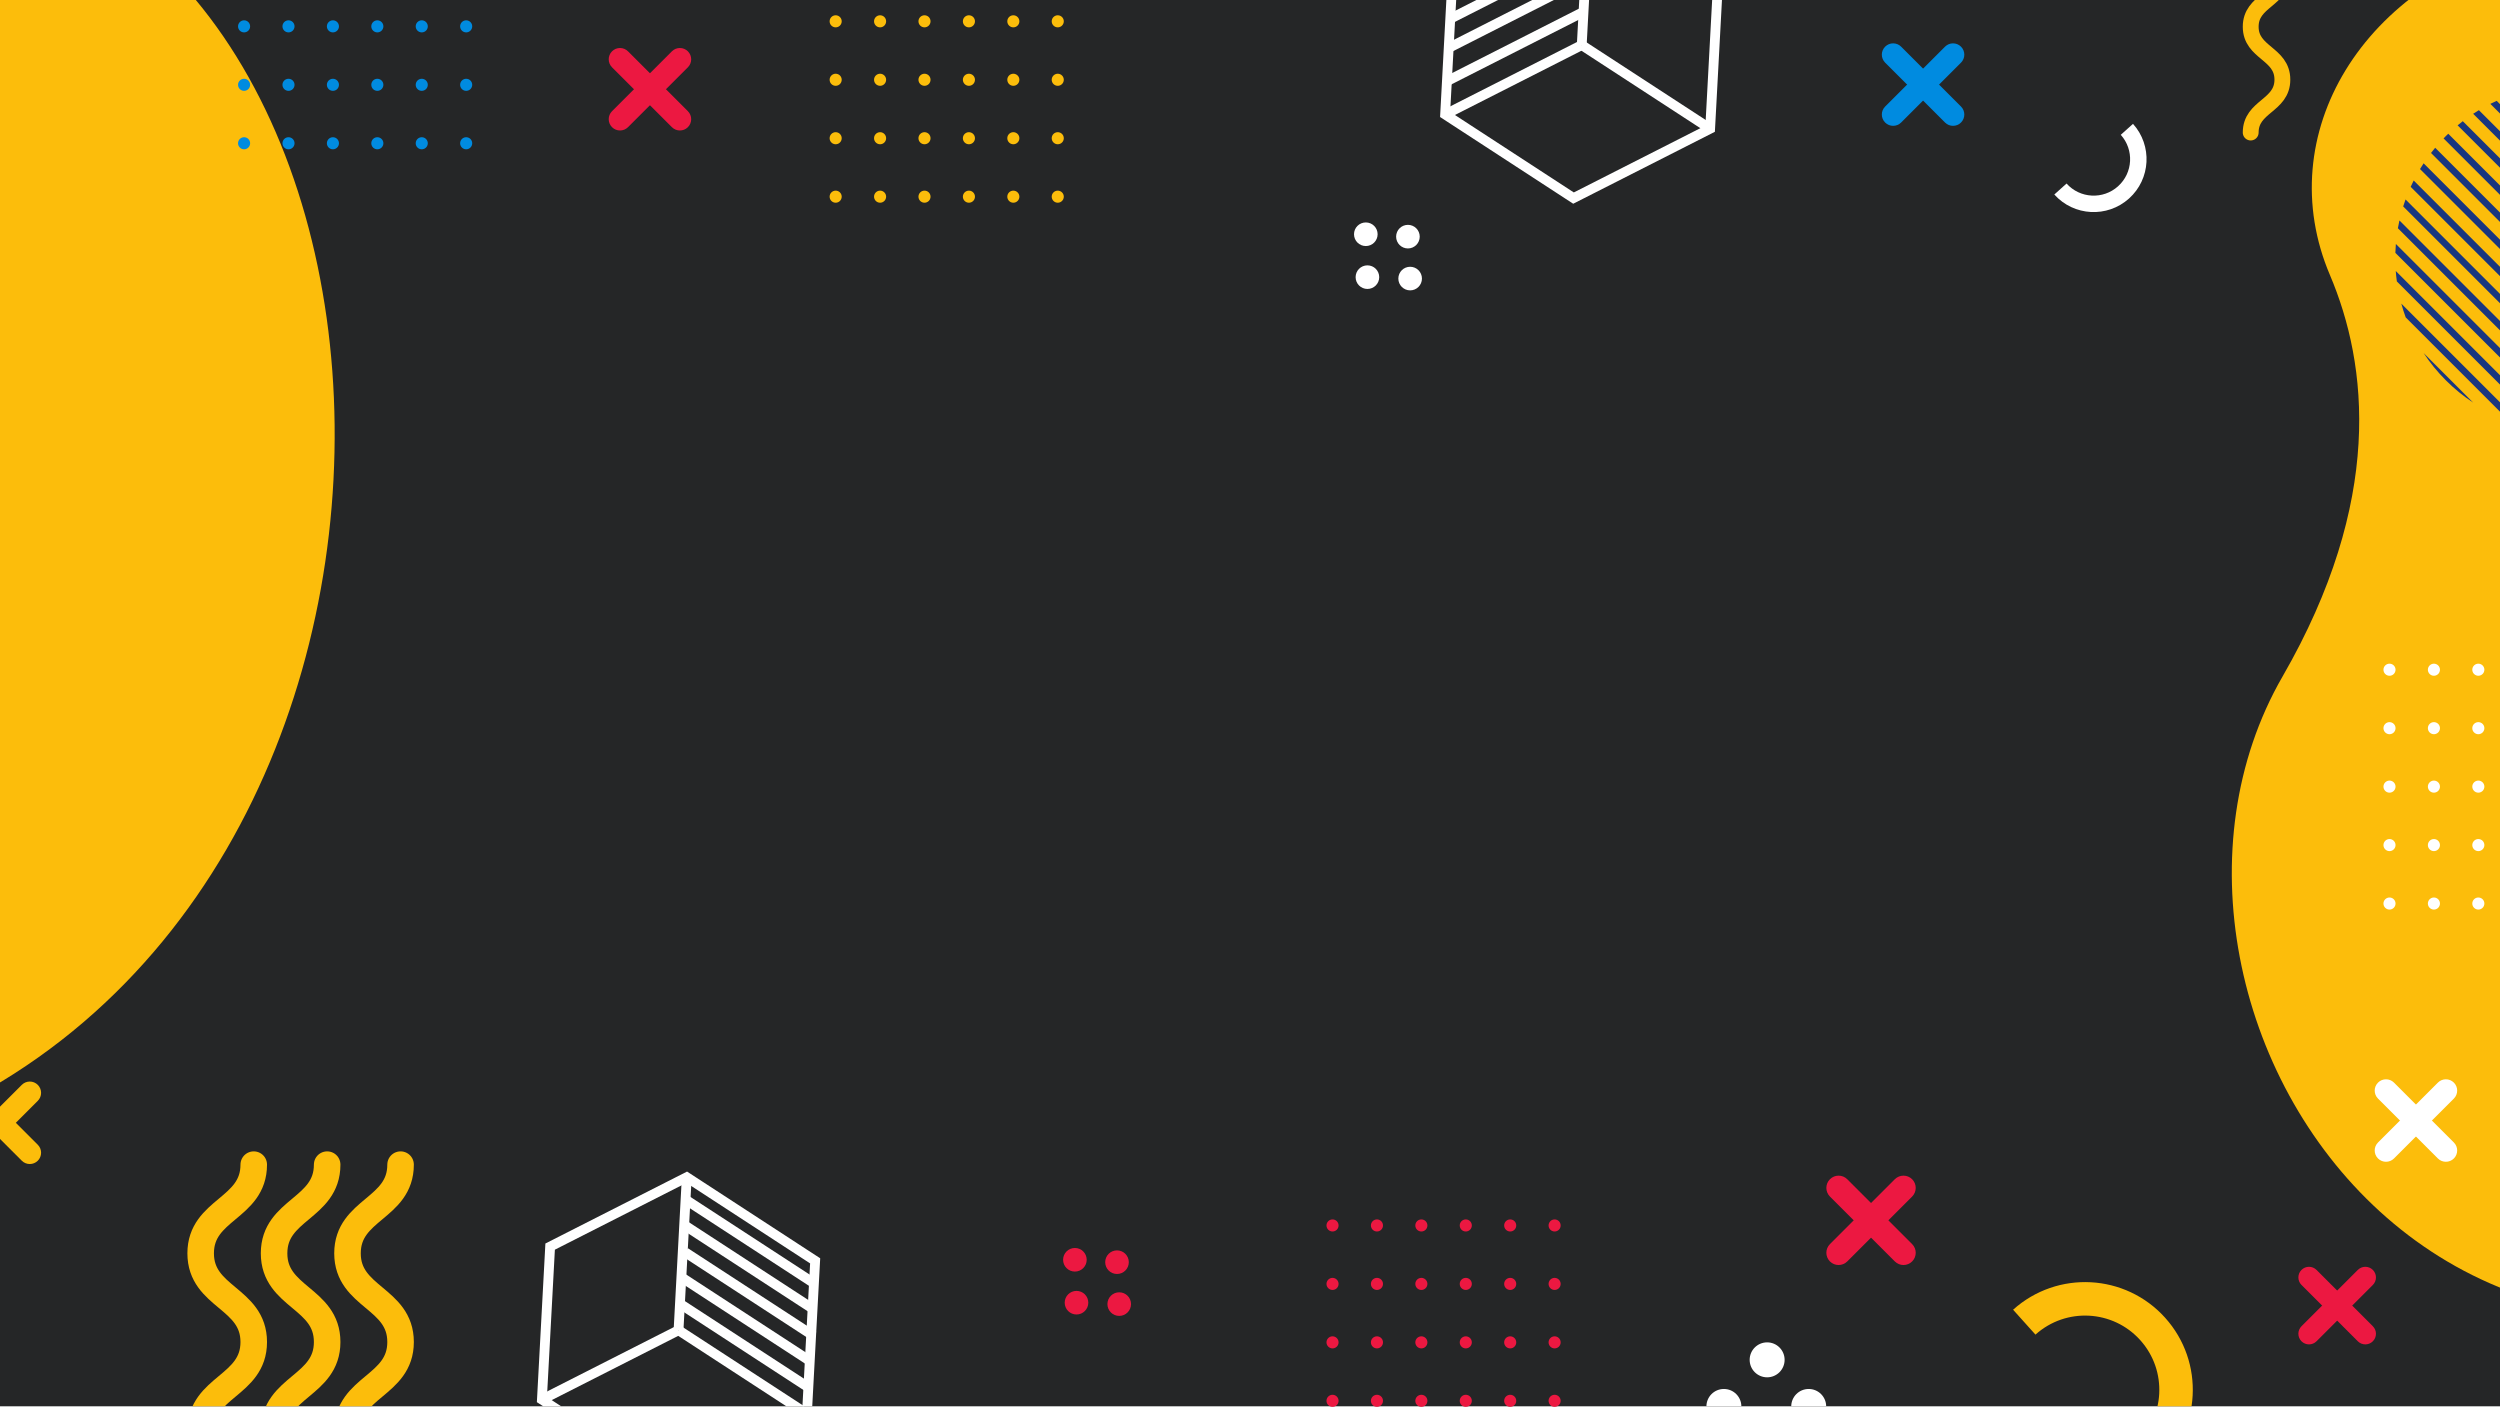
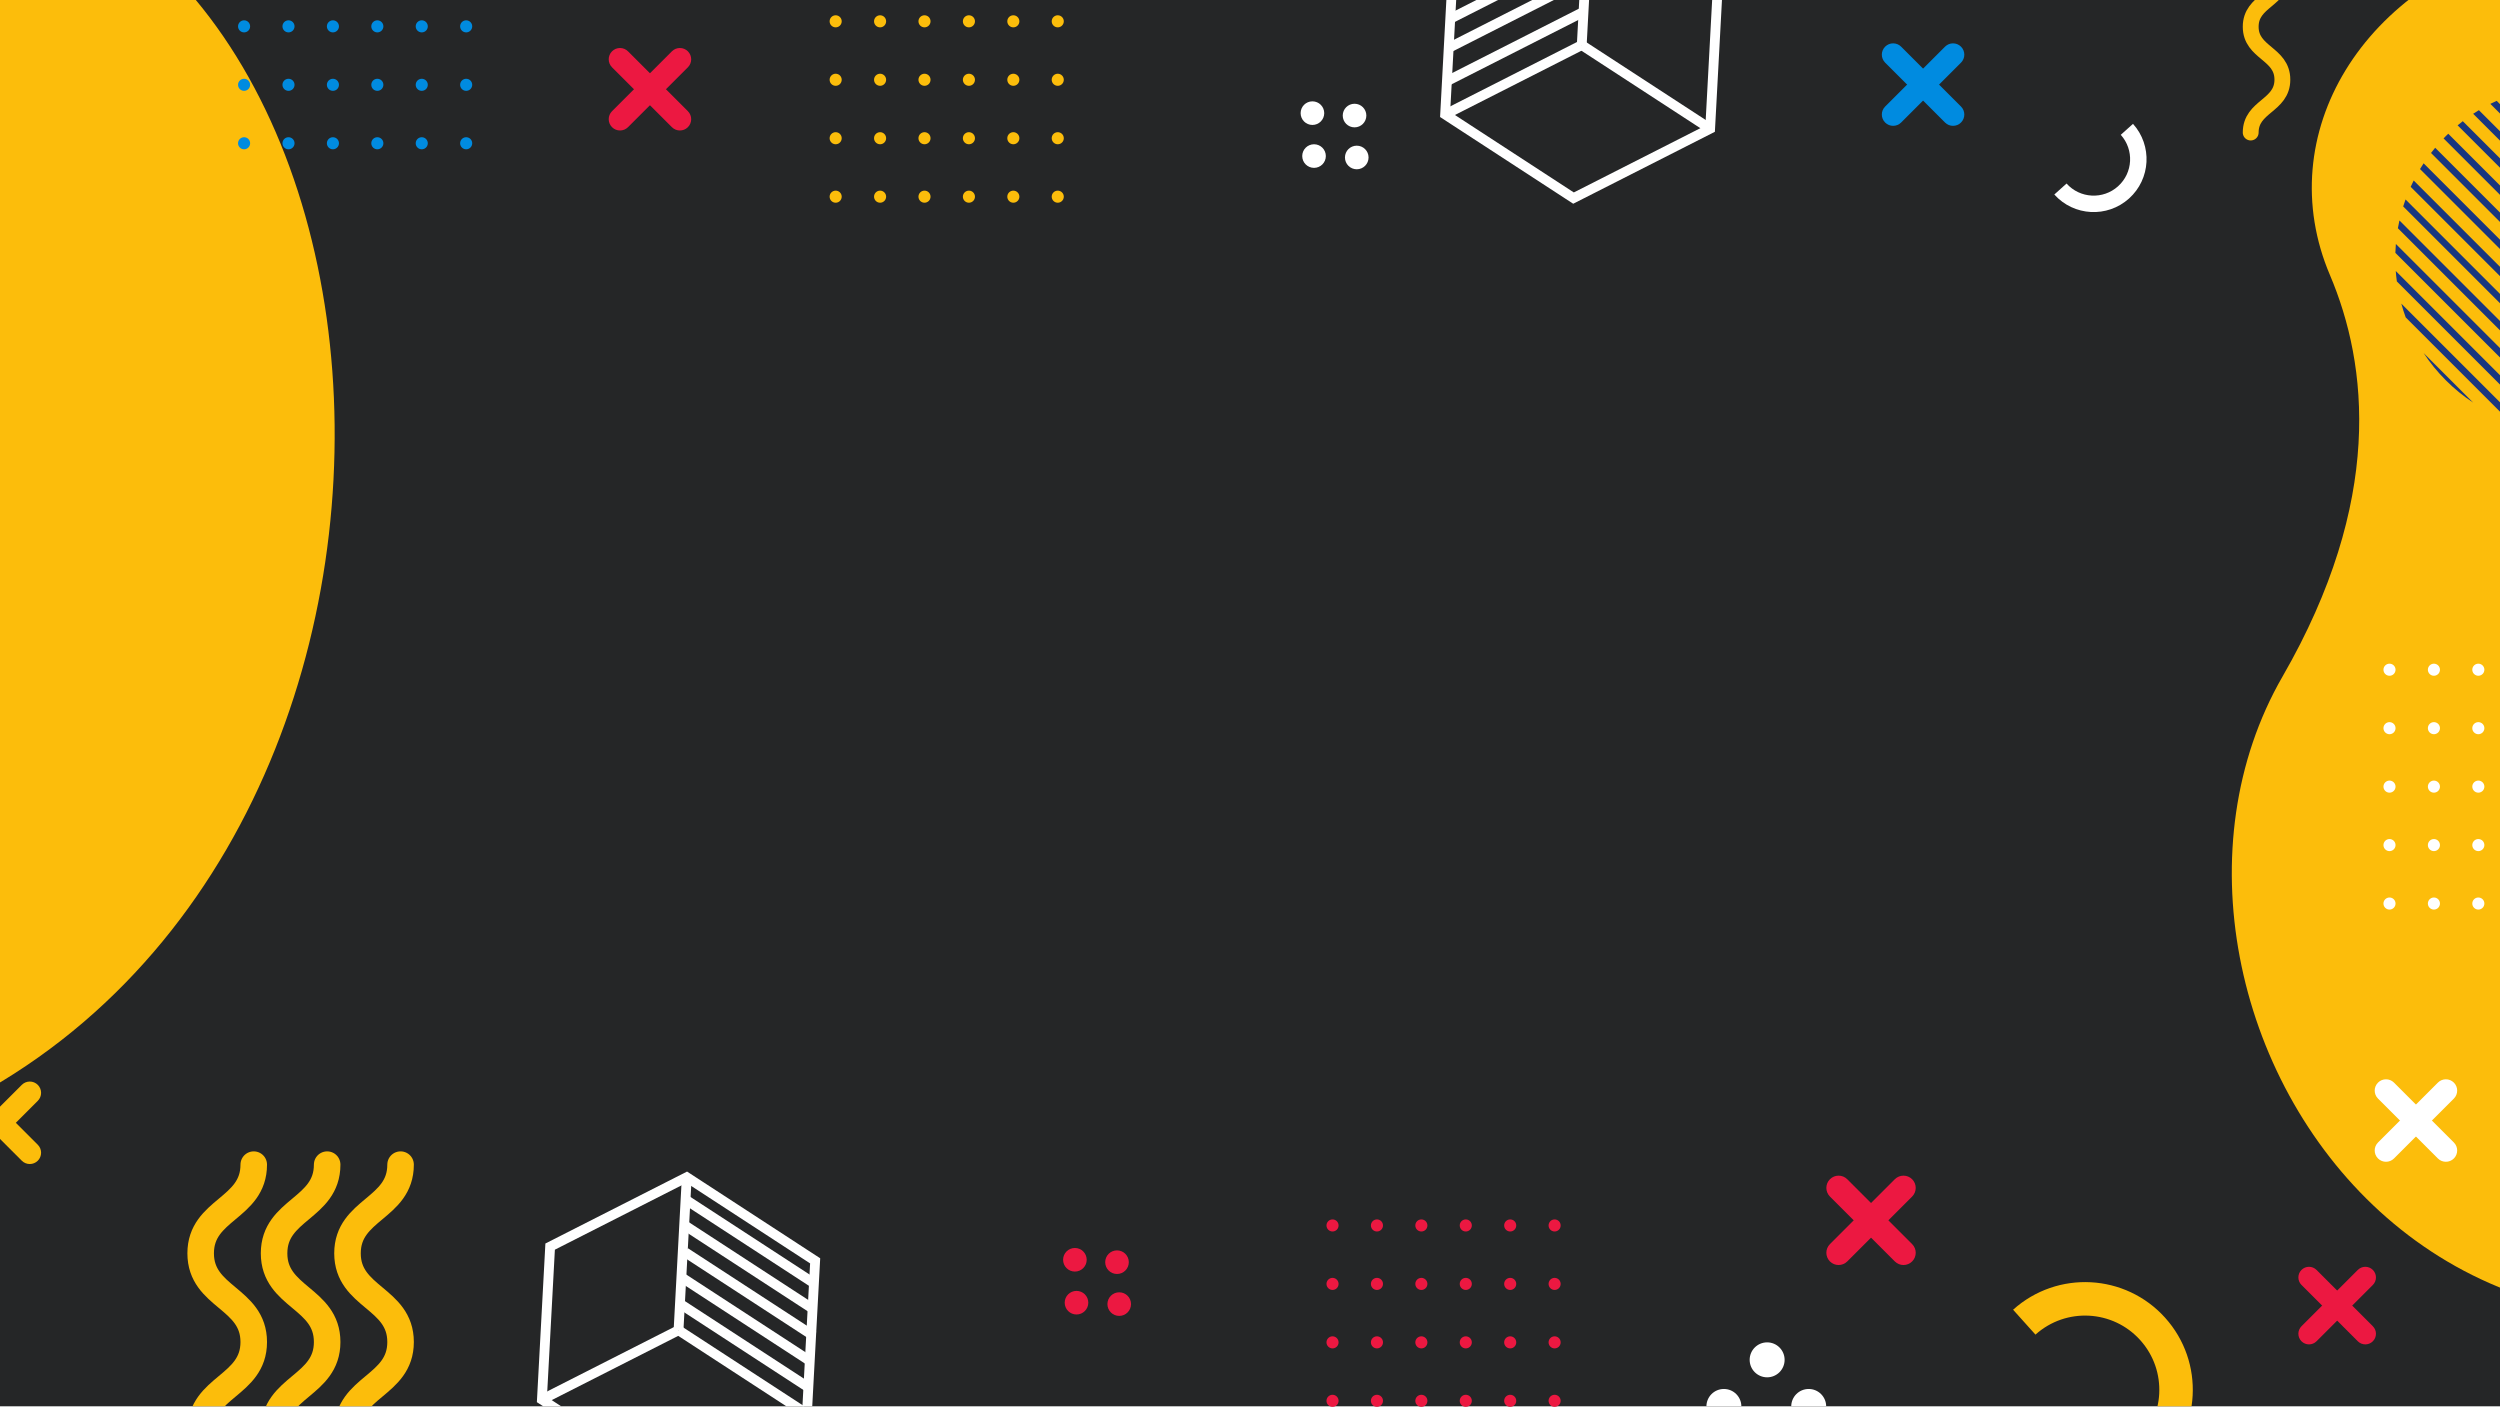
<svg xmlns="http://www.w3.org/2000/svg" xmlns:xlink="http://www.w3.org/1999/xlink" version="1.1" x="0px" y="0px" viewBox="0 0 1920 1080" style="enable-background:new 0 0 1920 1080;" xml:space="preserve">
  <g id="Layer_1">
    <g>
      <rect style="fill:#252627;" width="1920" height="1080" />
    </g>
  </g>
  <g id="Layer_2">
    <g>
      <g>
        <g id="XMLID_1319_">
          <defs>
            <rect id="XMLID_1320_" x="419.994" y="-420.006" transform="matrix(6.123234e-17 -1 1 6.123234e-17 419.9942 1499.994)" width="1080" height="1920.012" />
          </defs>
          <clipPath id="XMLID_2_">
            <use xlink:href="#XMLID_1320_" style="overflow:visible;" />
          </clipPath>
          <path id="XMLID_1327_" style="clip-path:url(#XMLID_2_);fill:#FCBD0B;" d="M-67.447-111.087      c-142.025-7.16-259.367,84.897-263.464,198.062c-2.639,72.922-36.979,174.176-168.825,279.178      C-752.857,567.736-673.595,1077.361-93.212,875.05C391.952,705.93,346.911-90.196-67.447-111.087z" />
          <path id="XMLID_1321_" style="clip-path:url(#XMLID_2_);fill:#FCBD0B;" d="M1949.918-47.385      c-136.306,32.539-206.137,151.293-160.558,258.541c29.371,69.109,41.389,173.547-36.39,308.448      c-149.321,258.984,147.562,714.959,603.442,364.843C2737.499,591.773,2347.589-142.315,1949.918-47.385z" />
        </g>
        <g id="XMLID_665_">
          <defs>
            <rect id="XMLID_940_" x="419.994" y="-420.006" transform="matrix(6.123234e-17 -1 1 6.123234e-17 419.9942 1499.994)" width="1080" height="1920.012" />
          </defs>
          <clipPath id="XMLID_3_">
            <use xlink:href="#XMLID_940_" style="overflow:visible;" />
          </clipPath>
          <g id="XMLID_1184_" style="clip-path:url(#XMLID_3_);">
            <path id="XMLID_1186_" style="fill:#FFFFFF;" d="M1884.571,831.443L1884.571,831.443c3.39,3.389,3.39,8.885,0,12.274       l-45.989,45.989c-3.389,3.389-8.884,3.389-12.273,0l0,0c-3.39-3.389-3.39-8.884,0-12.274l45.989-45.989       C1875.687,828.054,1881.182,828.054,1884.571,831.443z" />
            <path id="XMLID_1185_" style="fill:#FFFFFF;" d="M1884.571,889.705L1884.571,889.705c-3.389,3.389-8.884,3.389-12.273,0       l-45.989-45.989c-3.39-3.389-3.39-8.884,0-12.274l0,0c3.389-3.389,8.884-3.389,12.273,0l45.989,45.989       C1887.961,880.821,1887.961,886.316,1884.571,889.705z" />
          </g>
          <g id="XMLID_1187_" style="clip-path:url(#XMLID_3_);">
            <circle id="XMLID_1191_" style="fill:#EC1841;" cx="859.565" cy="1001.552" r="9.066" />
            <circle id="XMLID_1190_" style="fill:#EC1841;" cx="825.522" cy="967.508" r="9.066" />
            <circle id="XMLID_1189_" style="fill:#EC1841;" cx="826.753" cy="1000.466" r="9.066" />
            <circle id="XMLID_1188_" style="fill:#EC1841;" cx="857.863" cy="969.356" r="9.066" />
          </g>
          <g id="XMLID_1110_" style="clip-path:url(#XMLID_3_);">
            <g id="XMLID_1141_">
              <path id="XMLID_1146_" style="fill:#EC1841;" d="M1023.383,1116.082c2.562,0,4.639,2.077,4.639,4.639        c0,2.562-2.077,4.639-4.639,4.639s-4.639-2.077-4.639-4.639C1018.744,1118.158,1020.821,1116.082,1023.383,1116.082z" />
              <path id="XMLID_1145_" style="fill:#EC1841;" d="M1023.383,1071.189c2.562,0,4.639,2.077,4.639,4.639        s-2.077,4.639-4.639,4.639s-4.639-2.077-4.639-4.639S1020.821,1071.189,1023.383,1071.189z" />
              <circle id="XMLID_1144_" style="fill:#EC1841;" cx="1023.383" cy="1030.935" r="4.639" />
              <path id="XMLID_1143_" style="fill:#EC1841;" d="M1023.383,981.403c2.562,0,4.639,2.077,4.639,4.639s-2.077,4.639-4.639,4.639        s-4.639-2.077-4.639-4.639S1020.821,981.403,1023.383,981.403z" />
              <circle id="XMLID_1142_" style="fill:#EC1841;" cx="1023.383" cy="941.15" r="4.639" />
            </g>
            <g id="XMLID_1135_">
              <path id="XMLID_1140_" style="fill:#EC1841;" d="M1057.496,1116.082c2.562,0,4.639,2.077,4.639,4.639        c0,2.562-2.077,4.639-4.639,4.639s-4.639-2.077-4.639-4.639C1052.856,1118.158,1054.934,1116.082,1057.496,1116.082z" />
              <path id="XMLID_1139_" style="fill:#EC1841;" d="M1057.496,1071.189c2.562,0,4.639,2.077,4.639,4.639        s-2.077,4.639-4.639,4.639s-4.639-2.077-4.639-4.639S1054.934,1071.189,1057.496,1071.189z" />
              <circle id="XMLID_1138_" style="fill:#EC1841;" cx="1057.496" cy="1030.935" r="4.639" />
              <path id="XMLID_1137_" style="fill:#EC1841;" d="M1057.496,981.403c2.562,0,4.639,2.077,4.639,4.639s-2.077,4.639-4.639,4.639        s-4.639-2.077-4.639-4.639S1054.934,981.403,1057.496,981.403z" />
              <circle id="XMLID_1136_" style="fill:#EC1841;" cx="1057.496" cy="941.15" r="4.639" />
            </g>
            <g id="XMLID_1129_">
              <path id="XMLID_1134_" style="fill:#EC1841;" d="M1091.609,1116.082c2.563,0,4.639,2.077,4.639,4.639        c0,2.562-2.077,4.639-4.639,4.639c-2.562,0-4.639-2.077-4.639-4.639C1086.969,1118.158,1089.047,1116.082,1091.609,1116.082z" />
              <path id="XMLID_1133_" style="fill:#EC1841;" d="M1091.609,1071.189c2.563,0,4.639,2.077,4.639,4.639        s-2.077,4.639-4.639,4.639c-2.562,0-4.639-2.077-4.639-4.639S1089.047,1071.189,1091.609,1071.189z" />
              <circle id="XMLID_1132_" style="fill:#EC1841;" cx="1091.609" cy="1030.935" r="4.639" />
              <path id="XMLID_1131_" style="fill:#EC1841;" d="M1091.609,981.403c2.563,0,4.639,2.077,4.639,4.639s-2.077,4.639-4.639,4.639        c-2.562,0-4.639-2.077-4.639-4.639S1089.047,981.403,1091.609,981.403z" />
              <circle id="XMLID_1130_" style="fill:#EC1841;" cx="1091.609" cy="941.15" r="4.639" />
            </g>
            <g id="XMLID_1123_">
              <path id="XMLID_1128_" style="fill:#EC1841;" d="M1125.722,1116.082c2.563,0,4.639,2.077,4.639,4.639        c0,2.562-2.077,4.639-4.639,4.639c-2.562,0-4.639-2.077-4.639-4.639C1121.083,1118.158,1123.16,1116.082,1125.722,1116.082z" />
              <path id="XMLID_1127_" style="fill:#EC1841;" d="M1125.722,1071.189c2.563,0,4.639,2.077,4.639,4.639        s-2.077,4.639-4.639,4.639c-2.562,0-4.639-2.077-4.639-4.639S1123.16,1071.189,1125.722,1071.189z" />
              <path id="XMLID_1126_" style="fill:#EC1841;" d="M1125.722,1026.296c2.563,0,4.639,2.077,4.639,4.639        s-2.077,4.639-4.639,4.639c-2.562,0-4.639-2.077-4.639-4.639S1123.16,1026.296,1125.722,1026.296z" />
              <path id="XMLID_1125_" style="fill:#EC1841;" d="M1125.722,981.403c2.563,0,4.639,2.077,4.639,4.639s-2.077,4.639-4.639,4.639        c-2.562,0-4.639-2.077-4.639-4.639S1123.16,981.403,1125.722,981.403z" />
              <path id="XMLID_1124_" style="fill:#EC1841;" d="M1125.722,936.51c2.563,0,4.639,2.077,4.639,4.639        c0,2.563-2.077,4.639-4.639,4.639c-2.562,0-4.639-2.077-4.639-4.639C1121.083,938.588,1123.16,936.51,1125.722,936.51z" />
            </g>
            <g id="XMLID_1117_">
              <path id="XMLID_1122_" style="fill:#EC1841;" d="M1159.835,1116.082c2.562,0,4.639,2.077,4.639,4.639        c0,2.562-2.077,4.639-4.639,4.639c-2.563,0-4.639-2.077-4.639-4.639C1155.196,1118.158,1157.273,1116.082,1159.835,1116.082z" />
              <path id="XMLID_1121_" style="fill:#EC1841;" d="M1159.835,1071.189c2.562,0,4.639,2.077,4.639,4.639        s-2.077,4.639-4.639,4.639c-2.563,0-4.639-2.077-4.639-4.639S1157.273,1071.189,1159.835,1071.189z" />
              <circle id="XMLID_1120_" style="fill:#EC1841;" cx="1159.835" cy="1030.935" r="4.639" />
              <path id="XMLID_1119_" style="fill:#EC1841;" d="M1159.835,981.403c2.562,0,4.639,2.077,4.639,4.639s-2.077,4.639-4.639,4.639        c-2.563,0-4.639-2.077-4.639-4.639S1157.273,981.403,1159.835,981.403z" />
              <circle id="XMLID_1118_" style="fill:#EC1841;" cx="1159.835" cy="941.15" r="4.639" />
            </g>
            <g id="XMLID_1111_">
              <path id="XMLID_1116_" style="fill:#EC1841;" d="M1193.948,1116.082c2.562,0,4.639,2.077,4.639,4.639        c0,2.562-2.077,4.639-4.639,4.639c-2.563,0-4.639-2.077-4.639-4.639C1189.309,1118.158,1191.385,1116.082,1193.948,1116.082z" />
              <path id="XMLID_1115_" style="fill:#EC1841;" d="M1193.948,1071.189c2.562,0,4.639,2.077,4.639,4.639        s-2.077,4.639-4.639,4.639c-2.563,0-4.639-2.077-4.639-4.639S1191.385,1071.189,1193.948,1071.189z" />
              <circle id="XMLID_1114_" style="fill:#EC1841;" cx="1193.948" cy="1030.935" r="4.639" />
              <path id="XMLID_1113_" style="fill:#EC1841;" d="M1193.948,981.403c2.562,0,4.639,2.077,4.639,4.639s-2.077,4.639-4.639,4.639        c-2.563,0-4.639-2.077-4.639-4.639S1191.385,981.403,1193.948,981.403z" />
              <circle id="XMLID_1112_" style="fill:#EC1841;" cx="1193.948" cy="941.15" r="4.639" />
            </g>
          </g>
          <g id="XMLID_1045_" style="clip-path:url(#XMLID_3_);">
            <g id="XMLID_1222_">
              <circle id="XMLID_1227_" style="fill:#FCBD0B;" cx="641.792" cy="151.049" r="4.639" />
              <circle id="XMLID_1226_" style="fill:#FCBD0B;" cx="641.792" cy="106.157" r="4.639" />
              <path id="XMLID_1225_" style="fill:#FCBD0B;" d="M641.792,56.625c2.562,0,4.639,2.077,4.639,4.639        c0,2.562-2.077,4.639-4.639,4.639s-4.639-2.077-4.639-4.639C637.153,58.702,639.23,56.625,641.792,56.625z" />
              <path id="XMLID_1224_" style="fill:#FCBD0B;" d="M641.792,11.732c2.562,0,4.639,2.077,4.639,4.639        c0,2.562-2.077,4.639-4.639,4.639s-4.639-2.077-4.639-4.639C637.153,13.809,639.23,11.732,641.792,11.732z" />
              <circle id="XMLID_1223_" style="fill:#FCBD0B;" cx="641.792" cy="-28.521" r="4.639" />
            </g>
            <g id="XMLID_1216_">
              <circle id="XMLID_1221_" style="fill:#FCBD0B;" cx="675.905" cy="151.049" r="4.639" />
              <circle id="XMLID_1220_" style="fill:#FCBD0B;" cx="675.905" cy="106.157" r="4.639" />
              <path id="XMLID_1219_" style="fill:#FCBD0B;" d="M675.905,56.625c2.562,0,4.639,2.077,4.639,4.639        c0,2.562-2.077,4.639-4.639,4.639s-4.639-2.077-4.639-4.639C671.266,58.702,673.343,56.625,675.905,56.625z" />
              <path id="XMLID_1218_" style="fill:#FCBD0B;" d="M675.905,11.732c2.562,0,4.639,2.077,4.639,4.639        c0,2.562-2.077,4.639-4.639,4.639s-4.639-2.077-4.639-4.639C671.266,13.809,673.343,11.732,675.905,11.732z" />
              <circle id="XMLID_1217_" style="fill:#FCBD0B;" cx="675.905" cy="-28.521" r="4.639" />
            </g>
            <g id="XMLID_1210_">
              <circle id="XMLID_1215_" style="fill:#FCBD0B;" cx="710.018" cy="151.049" r="4.639" />
              <circle id="XMLID_1214_" style="fill:#FCBD0B;" cx="710.018" cy="106.157" r="4.639" />
              <path id="XMLID_1213_" style="fill:#FCBD0B;" d="M710.018,56.625c2.562,0,4.639,2.077,4.639,4.639        c0,2.562-2.077,4.639-4.639,4.639c-2.562,0-4.639-2.077-4.639-4.639C705.379,58.702,707.456,56.625,710.018,56.625z" />
              <path id="XMLID_1212_" style="fill:#FCBD0B;" d="M710.018,11.732c2.562,0,4.639,2.077,4.639,4.639        c0,2.562-2.077,4.639-4.639,4.639c-2.562,0-4.639-2.077-4.639-4.639C705.379,13.809,707.456,11.732,710.018,11.732z" />
              <circle id="XMLID_1211_" style="fill:#FCBD0B;" cx="710.018" cy="-28.521" r="4.639" />
            </g>
            <g id="XMLID_1204_">
              <circle id="XMLID_1209_" style="fill:#FCBD0B;" cx="744.131" cy="151.049" r="4.639" />
              <circle id="XMLID_1208_" style="fill:#FCBD0B;" cx="744.131" cy="106.157" r="4.639" />
              <path id="XMLID_1207_" style="fill:#FCBD0B;" d="M744.131,56.625c2.563,0,4.639,2.077,4.639,4.639        c0,2.562-2.077,4.639-4.639,4.639c-2.562,0-4.639-2.077-4.639-4.639C739.492,58.702,741.569,56.625,744.131,56.625z" />
              <path id="XMLID_1206_" style="fill:#FCBD0B;" d="M744.131,11.732c2.563,0,4.639,2.077,4.639,4.639        c0,2.562-2.077,4.639-4.639,4.639c-2.562,0-4.639-2.077-4.639-4.639C739.492,13.809,741.569,11.732,744.131,11.732z" />
              <circle id="XMLID_1205_" style="fill:#FCBD0B;" cx="744.131" cy="-28.521" r="4.639" />
            </g>
            <g id="XMLID_1198_">
              <circle id="XMLID_1203_" style="fill:#FCBD0B;" cx="778.244" cy="151.049" r="4.639" />
              <circle id="XMLID_1202_" style="fill:#FCBD0B;" cx="778.244" cy="106.157" r="4.639" />
              <path id="XMLID_1201_" style="fill:#FCBD0B;" d="M778.244,56.625c2.563,0,4.639,2.077,4.639,4.639        c0,2.562-2.077,4.639-4.639,4.639c-2.562,0-4.639-2.077-4.639-4.639C773.605,58.702,775.682,56.625,778.244,56.625z" />
              <path id="XMLID_1200_" style="fill:#FCBD0B;" d="M778.244,11.732c2.563,0,4.639,2.077,4.639,4.639        c0,2.562-2.077,4.639-4.639,4.639c-2.562,0-4.639-2.077-4.639-4.639C773.605,13.809,775.682,11.732,778.244,11.732z" />
              <circle id="XMLID_1199_" style="fill:#FCBD0B;" cx="778.244" cy="-28.521" r="4.639" />
            </g>
            <g id="XMLID_1192_">
              <path id="XMLID_1197_" style="fill:#FCBD0B;" d="M812.357,146.41c2.562,0,4.639,2.077,4.639,4.639s-2.077,4.639-4.639,4.639        c-2.563,0-4.639-2.077-4.639-4.639S809.795,146.41,812.357,146.41z" />
              <path id="XMLID_1196_" style="fill:#FCBD0B;" d="M812.357,101.517c2.562,0,4.639,2.077,4.639,4.639        c0,2.563-2.077,4.639-4.639,4.639c-2.563,0-4.639-2.077-4.639-4.639C807.718,103.595,809.795,101.517,812.357,101.517z" />
              <path id="XMLID_1195_" style="fill:#FCBD0B;" d="M812.357,56.625c2.562,0,4.639,2.077,4.639,4.639        c0,2.562-2.077,4.639-4.639,4.639c-2.563,0-4.639-2.077-4.639-4.639C807.718,58.702,809.795,56.625,812.357,56.625z" />
              <path id="XMLID_1194_" style="fill:#FCBD0B;" d="M812.357,11.732c2.562,0,4.639,2.077,4.639,4.639        c0,2.562-2.077,4.639-4.639,4.639c-2.563,0-4.639-2.077-4.639-4.639C807.718,13.809,809.795,11.732,812.357,11.732z" />
              <path id="XMLID_1193_" style="fill:#FCBD0B;" d="M812.357-33.161c2.562,0,4.639,2.077,4.639,4.639s-2.077,4.639-4.639,4.639        c-2.563,0-4.639-2.077-4.639-4.639S809.795-33.161,812.357-33.161z" />
            </g>
          </g>
          <g id="XMLID_1229_" style="clip-path:url(#XMLID_3_);">
            <g id="XMLID_1311_">
              <path id="XMLID_1316_" style="fill:#FFFFFF;" d="M1835.135,689.277c2.562,0,4.639,2.077,4.639,4.639        c0,2.562-2.077,4.639-4.639,4.639c-2.563,0-4.639-2.077-4.639-4.639C1830.496,691.353,1832.573,689.277,1835.135,689.277z" />
              <path id="XMLID_1315_" style="fill:#FFFFFF;" d="M1835.135,644.384c2.562,0,4.639,2.077,4.639,4.639s-2.077,4.639-4.639,4.639        c-2.563,0-4.639-2.077-4.639-4.639S1832.573,644.384,1835.135,644.384z" />
              <path id="XMLID_1314_" style="fill:#FFFFFF;" d="M1835.135,599.491c2.562,0,4.639,2.077,4.639,4.639s-2.077,4.639-4.639,4.639        c-2.563,0-4.639-2.077-4.639-4.639S1832.573,599.491,1835.135,599.491z" />
              <path id="XMLID_1313_" style="fill:#FFFFFF;" d="M1835.135,554.598c2.562,0,4.639,2.077,4.639,4.639s-2.077,4.639-4.639,4.639        c-2.563,0-4.639-2.077-4.639-4.639S1832.573,554.598,1835.135,554.598z" />
              <path id="XMLID_1312_" style="fill:#FFFFFF;" d="M1835.135,509.706c2.562,0,4.639,2.077,4.639,4.639        c0,2.563-2.077,4.639-4.639,4.639c-2.563,0-4.639-2.077-4.639-4.639C1830.496,511.783,1832.573,509.706,1835.135,509.706z" />
            </g>
            <g id="XMLID_1305_">
              <circle id="XMLID_1310_" style="fill:#FFFFFF;" cx="1869.248" cy="693.916" r="4.639" />
              <path id="XMLID_1309_" style="fill:#FFFFFF;" d="M1869.248,644.384c2.562,0,4.639,2.077,4.639,4.639s-2.077,4.639-4.639,4.639        c-2.563,0-4.639-2.077-4.639-4.639S1866.685,644.384,1869.248,644.384z" />
              <circle id="XMLID_1308_" style="fill:#FFFFFF;" cx="1869.248" cy="604.131" r="4.639" />
              <path id="XMLID_1307_" style="fill:#FFFFFF;" d="M1869.248,554.598c2.562,0,4.639,2.077,4.639,4.639s-2.077,4.639-4.639,4.639        c-2.563,0-4.639-2.077-4.639-4.639S1866.685,554.598,1869.248,554.598z" />
              <circle id="XMLID_1306_" style="fill:#FFFFFF;" cx="1869.248" cy="514.345" r="4.639" />
            </g>
            <g id="XMLID_1299_">
              <circle id="XMLID_1304_" style="fill:#FFFFFF;" cx="1903.361" cy="693.916" r="4.639" />
              <path id="XMLID_1303_" style="fill:#FFFFFF;" d="M1903.361,644.384c2.562,0,4.639,2.077,4.639,4.639s-2.077,4.639-4.639,4.639        s-4.639-2.077-4.639-4.639S1900.799,644.384,1903.361,644.384z" />
              <circle id="XMLID_1302_" style="fill:#FFFFFF;" cx="1903.361" cy="604.131" r="4.639" />
              <path id="XMLID_1301_" style="fill:#FFFFFF;" d="M1903.361,554.598c2.562,0,4.639,2.077,4.639,4.639s-2.077,4.639-4.639,4.639        s-4.639-2.077-4.639-4.639S1900.799,554.598,1903.361,554.598z" />
              <circle id="XMLID_1300_" style="fill:#FFFFFF;" cx="1903.361" cy="514.345" r="4.639" />
            </g>
            <g id="XMLID_1293_">
              <circle id="XMLID_1298_" style="fill:#FFFFFF;" cx="1937.474" cy="693.916" r="4.639" />
              <path id="XMLID_1297_" style="fill:#FFFFFF;" d="M1937.474,644.384c2.562,0,4.639,2.077,4.639,4.639s-2.077,4.639-4.639,4.639        s-4.639-2.077-4.639-4.639S1934.912,644.384,1937.474,644.384z" />
              <circle id="XMLID_1296_" style="fill:#FFFFFF;" cx="1937.474" cy="604.131" r="4.639" />
              <path id="XMLID_1295_" style="fill:#FFFFFF;" d="M1937.474,554.598c2.562,0,4.639,2.077,4.639,4.639s-2.077,4.639-4.639,4.639        s-4.639-2.077-4.639-4.639S1934.912,554.598,1937.474,554.598z" />
              <circle id="XMLID_1294_" style="fill:#FFFFFF;" cx="1937.474" cy="514.345" r="4.639" />
            </g>
            <g id="XMLID_1287_">
              <circle id="XMLID_1292_" style="fill:#FFFFFF;" cx="1971.587" cy="693.916" r="4.639" />
              <path id="XMLID_1291_" style="fill:#FFFFFF;" d="M1971.587,644.384c2.562,0,4.639,2.077,4.639,4.639s-2.077,4.639-4.639,4.639        s-4.639-2.077-4.639-4.639S1969.025,644.384,1971.587,644.384z" />
              <circle id="XMLID_1290_" style="fill:#FFFFFF;" cx="1971.587" cy="604.131" r="4.639" />
              <path id="XMLID_1289_" style="fill:#FFFFFF;" d="M1971.587,554.598c2.562,0,4.639,2.077,4.639,4.639s-2.077,4.639-4.639,4.639        s-4.639-2.077-4.639-4.639S1969.025,554.598,1971.587,554.598z" />
              <circle id="XMLID_1288_" style="fill:#FFFFFF;" cx="1971.587" cy="514.345" r="4.639" />
            </g>
            <g id="XMLID_1281_">
              <circle id="XMLID_1286_" style="fill:#FFFFFF;" cx="2005.7" cy="693.916" r="4.639" />
              <path id="XMLID_1285_" style="fill:#FFFFFF;" d="M2005.7,644.384c2.562,0,4.639,2.077,4.639,4.639s-2.077,4.639-4.639,4.639        s-4.639-2.077-4.639-4.639S2003.138,644.384,2005.7,644.384z" />
              <circle id="XMLID_1284_" style="fill:#FFFFFF;" cx="2005.7" cy="604.131" r="4.639" />
              <path id="XMLID_1283_" style="fill:#FFFFFF;" d="M2005.7,554.598c2.562,0,4.639,2.077,4.639,4.639s-2.077,4.639-4.639,4.639        s-4.639-2.077-4.639-4.639S2003.138,554.598,2005.7,554.598z" />
              <circle id="XMLID_1282_" style="fill:#FFFFFF;" cx="2005.7" cy="514.345" r="4.639" />
            </g>
          </g>
          <g id="XMLID_1073_" style="clip-path:url(#XMLID_3_);">
            <g id="XMLID_1104_">
              <circle id="XMLID_1109_" style="fill:#008BE0;" cx="187.457" cy="110.027" r="4.639" />
              <path id="XMLID_1108_" style="fill:#008BE0;" d="M187.457,60.495c2.562,0,4.639,2.077,4.639,4.639        c0,2.562-2.077,4.639-4.639,4.639c-2.562,0-4.639-2.077-4.639-4.639C182.817,62.572,184.894,60.495,187.457,60.495z" />
              <circle id="XMLID_1107_" style="fill:#008BE0;" cx="187.457" cy="20.242" r="4.639" />
              <circle id="XMLID_1106_" style="fill:#008BE0;" cx="187.457" cy="-24.651" r="4.639" />
              <path id="XMLID_1105_" style="fill:#008BE0;" d="M187.457-74.183c2.562,0,4.639,2.077,4.639,4.639        c0,2.563-2.077,4.639-4.639,4.639c-2.562,0-4.639-2.077-4.639-4.639C182.817-72.106,184.894-74.183,187.457-74.183z" />
            </g>
            <g id="XMLID_1098_">
              <circle id="XMLID_1103_" style="fill:#008BE0;" cx="221.569" cy="110.027" r="4.639" />
              <path id="XMLID_1102_" style="fill:#008BE0;" d="M221.569,60.495c2.562,0,4.639,2.077,4.639,4.639        c0,2.562-2.077,4.639-4.639,4.639s-4.639-2.077-4.639-4.639C216.93,62.572,219.007,60.495,221.569,60.495z" />
              <circle id="XMLID_1101_" style="fill:#008BE0;" cx="221.569" cy="20.242" r="4.639" />
              <circle id="XMLID_1100_" style="fill:#008BE0;" cx="221.569" cy="-24.651" r="4.639" />
              <path id="XMLID_1099_" style="fill:#008BE0;" d="M221.569-74.183c2.562,0,4.639,2.077,4.639,4.639        c0,2.563-2.077,4.639-4.639,4.639s-4.639-2.077-4.639-4.639C216.93-72.106,219.007-74.183,221.569-74.183z" />
            </g>
            <g id="XMLID_1092_">
              <circle id="XMLID_1097_" style="fill:#008BE0;" cx="255.682" cy="110.027" r="4.639" />
              <path id="XMLID_1096_" style="fill:#008BE0;" d="M255.682,60.495c2.562,0,4.639,2.077,4.639,4.639        c0,2.562-2.077,4.639-4.639,4.639c-2.562,0-4.639-2.077-4.639-4.639C251.043,62.572,253.12,60.495,255.682,60.495z" />
              <circle id="XMLID_1095_" style="fill:#008BE0;" cx="255.682" cy="20.242" r="4.639" />
              <circle id="XMLID_1094_" style="fill:#008BE0;" cx="255.682" cy="-24.651" r="4.639" />
              <path id="XMLID_1093_" style="fill:#008BE0;" d="M255.682-74.183c2.562,0,4.639,2.077,4.639,4.639        c0,2.563-2.077,4.639-4.639,4.639c-2.562,0-4.639-2.077-4.639-4.639C251.043-72.106,253.12-74.183,255.682-74.183z" />
            </g>
            <g id="XMLID_1086_">
              <circle id="XMLID_1091_" style="fill:#008BE0;" cx="289.795" cy="110.027" r="4.639" />
              <path id="XMLID_1090_" style="fill:#008BE0;" d="M289.795,60.495c2.562,0,4.639,2.077,4.639,4.639        c0,2.562-2.077,4.639-4.639,4.639s-4.639-2.077-4.639-4.639C285.156,62.572,287.233,60.495,289.795,60.495z" />
              <circle id="XMLID_1089_" style="fill:#008BE0;" cx="289.795" cy="20.242" r="4.639" />
              <circle id="XMLID_1088_" style="fill:#008BE0;" cx="289.795" cy="-24.651" r="4.639" />
              <path id="XMLID_1087_" style="fill:#008BE0;" d="M289.795-74.183c2.562,0,4.639,2.077,4.639,4.639        c0,2.563-2.077,4.639-4.639,4.639s-4.639-2.077-4.639-4.639C285.156-72.106,287.233-74.183,289.795-74.183z" />
            </g>
            <g id="XMLID_1080_">
              <circle id="XMLID_1085_" style="fill:#008BE0;" cx="323.908" cy="110.027" r="4.639" />
              <path id="XMLID_1084_" style="fill:#008BE0;" d="M323.908,60.495c2.563,0,4.639,2.077,4.639,4.639        c0,2.562-2.077,4.639-4.639,4.639c-2.562,0-4.639-2.077-4.639-4.639C319.269,62.572,321.346,60.495,323.908,60.495z" />
              <circle id="XMLID_1083_" style="fill:#008BE0;" cx="323.908" cy="20.242" r="4.639" />
              <circle id="XMLID_1082_" style="fill:#008BE0;" cx="323.908" cy="-24.651" r="4.639" />
              <path id="XMLID_1081_" style="fill:#008BE0;" d="M323.908-74.183c2.563,0,4.639,2.077,4.639,4.639        c0,2.563-2.077,4.639-4.639,4.639c-2.562,0-4.639-2.077-4.639-4.639C319.269-72.106,321.346-74.183,323.908-74.183z" />
            </g>
            <g id="XMLID_1074_">
              <path id="XMLID_1079_" style="fill:#008BE0;" d="M358.021,105.388c2.563,0,4.639,2.077,4.639,4.639        c0,2.562-2.077,4.639-4.639,4.639c-2.562,0-4.639-2.077-4.639-4.639C353.382,107.465,355.459,105.388,358.021,105.388z" />
              <path id="XMLID_1078_" style="fill:#008BE0;" d="M358.021,60.495c2.563,0,4.639,2.077,4.639,4.639        c0,2.562-2.077,4.639-4.639,4.639c-2.562,0-4.639-2.077-4.639-4.639C353.382,62.572,355.459,60.495,358.021,60.495z" />
              <path id="XMLID_1077_" style="fill:#008BE0;" d="M358.021,15.602c2.563,0,4.639,2.077,4.639,4.639s-2.077,4.639-4.639,4.639        c-2.562,0-4.639-2.077-4.639-4.639S355.459,15.602,358.021,15.602z" />
              <path id="XMLID_1076_" style="fill:#008BE0;" d="M358.021-29.291c2.563,0,4.639,2.077,4.639,4.639        c0,2.563-2.077,4.639-4.639,4.639c-2.562,0-4.639-2.077-4.639-4.639C353.382-27.213,355.459-29.291,358.021-29.291z" />
              <path id="XMLID_1075_" style="fill:#008BE0;" d="M358.021-74.183c2.563,0,4.639,2.077,4.639,4.639        c0,2.563-2.077,4.639-4.639,4.639c-2.562,0-4.639-2.077-4.639-4.639C353.382-72.106,355.459-74.183,358.021-74.183z" />
            </g>
          </g>
          <g id="XMLID_1064_" style="clip-path:url(#XMLID_3_);">
            <polygon id="XMLID_1072_" style="fill:none;stroke:#FFFFFF;stroke-width:7.529;stroke-miterlimit:10;" points="       1221.096,-82.886 1319.702,-18.659 1313.384,98.849 1208.459,152.132 1109.853,87.905 1116.171,-29.603      " />
            <line id="XMLID_1071_" style="fill:none;stroke:#FFFFFF;stroke-width:7.529;stroke-miterlimit:10;" x1="1214.778" y1="34.623" x2="1109.853" y2="87.905" />
            <line id="XMLID_1070_" style="fill:none;stroke:#FFFFFF;stroke-width:7.529;stroke-miterlimit:10;" x1="1215.808" y1="9.242" x2="1110.883" y2="62.524" />
            <line id="XMLID_1069_" style="fill:none;stroke:#FFFFFF;stroke-width:7.529;stroke-miterlimit:10;" x1="1216.838" y1="-16.138" x2="1111.913" y2="37.144" />
            <line id="XMLID_1068_" style="fill:none;stroke:#FFFFFF;stroke-width:7.529;stroke-miterlimit:10;" x1="1218.924" y1="-38.971" x2="1113.999" y2="14.311" />
            <line id="XMLID_1067_" style="fill:none;stroke:#FFFFFF;stroke-width:7.529;stroke-miterlimit:10;" x1="1220.455" y1="-60.58" x2="1115.53" y2="-7.297" />
            <line id="XMLID_1066_" style="fill:none;stroke:#FFFFFF;stroke-width:7.529;stroke-miterlimit:10;" x1="1221.096" y1="-82.886" x2="1214.778" y2="34.623" />
            <line id="XMLID_1065_" style="fill:none;stroke:#FFFFFF;stroke-width:7.529;stroke-miterlimit:10;" x1="1313.384" y1="98.849" x2="1214.778" y2="34.623" />
          </g>
          <g id="XMLID_1054_" style="clip-path:url(#XMLID_3_);">
            <polygon id="XMLID_1063_" style="fill:none;stroke:#FFFFFF;stroke-width:7.529;stroke-miterlimit:10;" points="       527.431,904.098 626.037,968.324 619.719,1085.833 514.794,1139.115 416.188,1074.889 422.506,957.38      " />
            <line id="XMLID_1062_" style="fill:none;stroke:#FFFFFF;stroke-width:7.529;stroke-miterlimit:10;" x1="521.113" y1="1021.606" x2="416.188" y2="1074.889" />
            <line id="XMLID_1061_" style="fill:none;stroke:#FFFFFF;stroke-width:7.529;stroke-miterlimit:10;" x1="527.431" y1="904.098" x2="521.113" y2="1021.606" />
            <line id="XMLID_1060_" style="fill:none;stroke:#FFFFFF;stroke-width:7.529;stroke-miterlimit:10;" x1="619.719" y1="1085.833" x2="521.113" y2="1021.606" />
            <line id="XMLID_1059_" style="fill:none;stroke:#FFFFFF;stroke-width:7.529;stroke-miterlimit:10;" x1="621.438" y1="1065.894" x2="522.831" y2="1001.667" />
            <line id="XMLID_1058_" style="fill:none;stroke:#FFFFFF;stroke-width:7.529;stroke-miterlimit:10;" x1="623.156" y1="1045.955" x2="524.55" y2="981.729" />
            <line id="XMLID_1057_" style="fill:none;stroke:#FFFFFF;stroke-width:7.529;stroke-miterlimit:10;" x1="624.875" y1="1026.016" x2="526.268" y2="961.79" />
            <line id="XMLID_1056_" style="fill:none;stroke:#FFFFFF;stroke-width:7.529;stroke-miterlimit:10;" x1="625.225" y1="1005.777" x2="526.618" y2="941.551" />
            <line id="XMLID_1055_" style="fill:none;stroke:#FFFFFF;stroke-width:7.529;stroke-miterlimit:10;" x1="626.587" y1="986.479" x2="527.98" y2="922.253" />
          </g>
          <path id="XMLID_1053_" style="clip-path:url(#XMLID_3_);fill:none;stroke:#FCBD0B;stroke-width:25.714;stroke-miterlimit:10;" d="      M1554.645,1015.425c28.734-25.808,72.891-23.44,98.665,5.256c25.809,28.734,23.44,72.891-5.294,98.7" />
          <path id="XMLID_1052_" style="clip-path:url(#XMLID_3_);fill:none;stroke:#FFFFFF;stroke-width:12.625;stroke-miterlimit:10;" d="      M1633.448,99.326c12.671,14.108,11.508,35.787-2.581,48.442c-14.108,12.671-35.787,11.508-48.458-2.599" />
          <g id="XMLID_1031_" style="clip-path:url(#XMLID_3_);">
            <circle id="XMLID_1035_" style="fill:#FFFFFF;" cx="1357.161" cy="1115.643" r="13.423" />
            <circle id="XMLID_1034_" style="fill:#FFFFFF;" cx="1357.161" cy="1044.358" r="13.423" />
            <circle id="XMLID_1033_" style="fill:#FFFFFF;" cx="1323.946" cy="1080.152" r="13.423" />
            <circle id="XMLID_1032_" style="fill:#FFFFFF;" cx="1389.087" cy="1080.152" r="13.423" />
          </g>
          <g id="XMLID_1026_" style="clip-path:url(#XMLID_3_);">
-             <circle id="XMLID_1030_" style="fill:#FFFFFF;" cx="1082.99" cy="213.943" r="9.066" />
-             <circle id="XMLID_1029_" style="fill:#FFFFFF;" cx="1048.947" cy="179.899" r="9.066" />
-             <circle id="XMLID_1028_" style="fill:#FFFFFF;" cx="1050.178" cy="212.857" r="9.066" />
-             <circle id="XMLID_1027_" style="fill:#FFFFFF;" cx="1081.288" cy="181.746" r="9.066" />
+             <circle id="XMLID_1030_" style="fill:#FFFFFF;" cx="1041.99" cy="120.943" r="9.066" />
+             <circle id="XMLID_1029_" style="fill:#FFFFFF;" cx="1007.947" cy="86.899" r="9.066" />
+             <circle id="XMLID_1028_" style="fill:#FFFFFF;" cx="1009.178" cy="119.857" r="9.066" />
+             <circle id="XMLID_1027_" style="fill:#FFFFFF;" cx="1040.288" cy="88.746" r="9.066" />
          </g>
          <g id="XMLID_1023_" style="clip-path:url(#XMLID_3_);">
            <path id="XMLID_1025_" style="fill:#EC1841;" d="M528.295,39.413L528.295,39.413c3.389,3.389,3.389,8.884,0,12.273       l-45.989,45.989c-3.389,3.389-8.884,3.389-12.273,0l0,0c-3.389-3.389-3.389-8.884,0-12.274l45.989-45.989       C519.411,36.024,524.906,36.024,528.295,39.413z" />
            <path id="XMLID_1024_" style="fill:#EC1841;" d="M528.295,97.675L528.295,97.675c-3.389,3.389-8.884,3.389-12.274,0       l-45.989-45.989c-3.389-3.389-3.389-8.884,0-12.273l0,0c3.389-3.389,8.884-3.389,12.273,0l45.989,45.989       C531.684,88.791,531.684,94.286,528.295,97.675z" />
          </g>
          <g id="XMLID_1020_" style="clip-path:url(#XMLID_3_);">
            <path id="XMLID_1022_" style="fill:#FCBD0B;" d="M29.018,833.172L29.018,833.172c3.389,3.389,3.389,8.884,0,12.274       l-45.989,45.989c-3.389,3.389-8.884,3.389-12.273,0l0,0c-3.389-3.389-3.389-8.884,0-12.273l45.989-45.989       C20.133,829.783,25.628,829.783,29.018,833.172z" />
            <path id="XMLID_1021_" style="fill:#FCBD0B;" d="M29.018,891.435L29.018,891.435c-3.389,3.389-8.884,3.389-12.274,0       l-45.989-45.989c-3.389-3.389-3.389-8.885,0-12.274l0,0c3.389-3.389,8.884-3.389,12.273,0l45.989,45.989       C32.406,882.55,32.406,888.046,29.018,891.435z" />
          </g>
          <g id="XMLID_1017_" style="clip-path:url(#XMLID_3_);">
            <path id="XMLID_1019_" style="fill:#EC1841;" d="M1822.347,975.296L1822.347,975.296c3.188,3.188,3.188,8.357,0,11.545       l-43.26,43.26c-3.188,3.188-8.357,3.188-11.545,0l0,0c-3.188-3.188-3.188-8.357,0-11.545l43.26-43.26       C1813.991,972.108,1819.159,972.108,1822.347,975.296z" />
            <path id="XMLID_1018_" style="fill:#EC1841;" d="M1822.348,1030.101L1822.348,1030.101c-3.188,3.188-8.357,3.188-11.545,0       l-43.26-43.26c-3.188-3.188-3.188-8.357,0-11.545l0,0c3.188-3.188,8.357-3.188,11.545,0l43.26,43.26       C1825.536,1021.744,1825.536,1026.912,1822.348,1030.101z" />
          </g>
          <g id="XMLID_1013_" style="clip-path:url(#XMLID_3_);">
            <path id="XMLID_1016_" style="fill:none;stroke:#FCBD0B;stroke-width:20.382;stroke-linecap:round;stroke-linejoin:round;stroke-miterlimit:10;" d="       M154.11,1234.879c0-34.031,40.764-34.031,40.764-68.063c0-34.043-40.764-34.043-40.764-68.086       c0-34.033,40.764-34.033,40.764-68.065c0-34.056-40.764-34.056-40.764-68.111c0-34.056,40.764-34.056,40.764-68.112" />
            <path id="XMLID_1015_" style="fill:none;stroke:#FCBD0B;stroke-width:20.382;stroke-linecap:round;stroke-linejoin:round;stroke-miterlimit:10;" d="       M210.493,1234.879c0-34.031,40.764-34.031,40.764-68.063c0-34.043-40.764-34.043-40.764-68.086       c0-34.033,40.764-34.033,40.764-68.065c0-34.056-40.764-34.056-40.764-68.111c0-34.056,40.764-34.056,40.764-68.112" />
            <path id="XMLID_1014_" style="fill:none;stroke:#FCBD0B;stroke-width:20.382;stroke-linecap:round;stroke-linejoin:round;stroke-miterlimit:10;" d="       M266.876,1234.879c0-34.031,40.764-34.031,40.764-68.063c0-34.043-40.764-34.043-40.764-68.086       c0-34.033,40.764-34.033,40.764-68.065c0-34.056-40.764-34.056-40.764-68.111c0-34.056,40.764-34.056,40.764-68.112" />
          </g>
          <g id="XMLID_1011_" style="clip-path:url(#XMLID_3_);">
            <path id="XMLID_1012_" style="fill:none;stroke:#FCBD0B;stroke-width:12.165;stroke-linecap:round;stroke-linejoin:round;stroke-miterlimit:10;" d="       M1728.537,101.787c0-20.312,24.331-20.312,24.331-40.625c0-20.32-24.331-20.32-24.331-40.639       c0-20.313,24.331-20.313,24.331-40.626c0-20.327-24.331-20.327-24.331-40.654c0-20.327,24.331-20.327,24.331-40.654" />
          </g>
          <g id="XMLID_991_" style="clip-path:url(#XMLID_3_);">
            <path id="XMLID_1010_" style="fill:#19367F;" d="M1861.332,271.132l38.084,38.084c-7.416-4.875-14.455-10.584-20.978-17.106       C1871.916,285.587,1866.207,278.548,1861.332,271.132z" />
            <path id="XMLID_1009_" style="fill:#19367F;" d="M1844.217,233.208l93.125,93.124c-3.555-0.973-7.069-2.085-10.544-3.356       l-79.225-79.225C1846.302,240.276,1845.19,236.762,1844.217,233.208z" />
            <path id="XMLID_1008_" style="fill:#19367F;" d="M1839.938,208.119l122.491,122.491c-2.681-0.198-5.351-0.466-8.012-0.844       l-113.636-113.636C1840.404,213.471,1840.136,210.8,1839.938,208.119z" />
            <path id="XMLID_1007_" style="fill:#19367F;" d="M1840.027,187.38l143.141,143.142c-2.253,0.188-4.527,0.318-6.801,0.387       L1839.64,194.18C1839.709,191.907,1839.839,189.633,1840.027,187.38z" />
            <path id="XMLID_1006_" style="fill:#19367F;" d="M1842.767,169.311l158.47,158.47c-1.976,0.447-3.971,0.854-5.977,1.191       l-153.684-153.684C1841.913,173.282,1842.321,171.287,1842.767,169.311z" />
            <path id="XMLID_1005_" style="fill:#19367F;" d="M1847.453,153.188l169.907,169.907c-1.768,0.655-3.555,1.251-5.361,1.807       l-166.353-166.353C1846.202,156.742,1846.798,154.955,1847.453,153.188z" />
            <path id="XMLID_1004_" style="fill:#19367F;" d="M1853.718,138.624l178.207,178.207c-1.598,0.824-3.226,1.598-4.865,2.323       l-175.665-175.665C1852.12,141.85,1852.894,140.222,1853.718,138.624z" />
            <path id="XMLID_1003_" style="fill:#19367F;" d="M1861.332,125.429l183.786,183.786c-1.449,0.953-2.929,1.876-4.408,2.76       l-182.139-182.139C1859.456,128.358,1860.38,126.879,1861.332,125.429z" />
            <path id="XMLID_1002_" style="fill:#19367F;" d="M1870.218,113.486l186.844,186.844c-1.31,1.112-2.641,2.164-3.991,3.197       l-186.05-186.05C1868.054,116.127,1869.106,114.796,1870.218,113.486z" />
            <path id="XMLID_1001_" style="fill:#19367F;" d="M1880.246,102.704l187.598,187.599c-0.586,0.605-1.171,1.211-1.777,1.817       c-0.606,0.606-1.211,1.191-1.817,1.777l-187.599-187.598c0.586-0.606,1.171-1.211,1.777-1.817S1879.64,103.29,1880.246,102.704       z" />
            <path id="XMLID_1000_" style="fill:#19367F;" d="M1891.424,93.074l186.05,186.05c-1.033,1.35-2.085,2.681-3.187,3.981       L1887.443,96.261C1888.744,95.159,1890.074,94.107,1891.424,93.074z" />
            <path id="XMLID_999_" style="fill:#19367F;" d="M1903.794,84.616l182.138,182.138c-0.893,1.49-1.817,2.968-2.77,4.418       L1899.377,87.385C1900.826,86.432,1902.306,85.509,1903.794,84.616z" />
            <path id="XMLID_998_" style="fill:#19367F;" d="M1917.436,77.447l175.665,175.665c-0.725,1.638-1.499,3.246-2.313,4.855       L1912.58,79.761C1914.189,78.947,1915.797,78.172,1917.436,77.447z" />
            <path id="XMLID_997_" style="fill:#19367F;" d="M1932.496,71.7l166.353,166.353c-0.556,1.807-1.152,3.594-1.807,5.361       L1927.135,73.506C1928.902,72.851,1930.69,72.255,1932.496,71.7z" />
            <path id="XMLID_996_" style="fill:#19367F;" d="M1949.255,67.629l153.665,153.665c-0.347,2.016-0.734,4.011-1.191,5.996       l-158.47-158.47C1945.244,68.363,1947.24,67.976,1949.255,67.629z" />
            <path id="XMLID_995_" style="fill:#19367F;" d="M1968.128,65.693l136.728,136.728c-0.059,2.264-0.188,4.537-0.387,6.781       L1961.347,66.08C1963.59,65.881,1965.864,65.753,1968.128,65.693z" />
            <path id="XMLID_994_" style="fill:#19367F;" d="M1990.098,66.835l113.616,113.615c0.367,2.671,0.645,5.351,0.844,8.032       L1982.066,65.991C1984.747,66.19,1987.427,66.467,1990.098,66.835z" />
            <path id="XMLID_993_" style="fill:#19367F;" d="M2017.698,73.625l79.225,79.225c1.261,3.465,2.383,6.969,3.346,10.513       l-93.084-93.084C2010.728,71.243,2014.233,72.364,2017.698,73.625z" />
            <path id="XMLID_992_" style="fill:#19367F;" d="M2066.067,104.481c6.522,6.523,12.231,13.561,17.105,20.978l-38.083-38.083       C2052.506,92.25,2059.544,97.959,2066.067,104.481z" />
          </g>
          <rect id="XMLID_947_" x="419.994" y="-420.006" transform="matrix(6.123234e-17 -1 1 6.123234e-17 419.9942 1499.994)" style="clip-path:url(#XMLID_3_);fill:none;" width="1080" height="1920.012" />
        </g>
        <g id="XMLID_452_">
          <defs>
            <rect id="XMLID_448_" x="419.994" y="-420.006" transform="matrix(6.123234e-17 -1 1 6.123234e-17 419.9942 1499.994)" width="1080" height="1920.012" />
          </defs>
          <clipPath id="XMLID_4_">
            <use xlink:href="#XMLID_448_" style="overflow:visible;" />
          </clipPath>
          <g id="XMLID_1236_" style="clip-path:url(#XMLID_4_);">
            <path id="XMLID_1238_" style="fill:#008BE0;" d="M1506.054,35.839L1506.054,35.839c3.389,3.389,3.389,8.884,0,12.274       l-45.989,45.989c-3.389,3.389-8.884,3.389-12.273,0l0,0c-3.39-3.389-3.39-8.884,0-12.273l45.989-45.989       C1497.17,32.45,1502.665,32.45,1506.054,35.839z" />
            <path id="XMLID_1237_" style="fill:#008BE0;" d="M1506.054,94.101L1506.054,94.101c-3.389,3.389-8.884,3.389-12.273,0       l-45.989-45.989c-3.39-3.39-3.39-8.884,0-12.274l0,0c3.389-3.389,8.884-3.389,12.273,0l45.989,45.989       C1509.444,85.217,1509.444,90.712,1506.054,94.101z" />
          </g>
          <g id="XMLID_1233_" style="clip-path:url(#XMLID_4_);">
            <path id="XMLID_1235_" style="fill:#EC1841;" d="M1468.522,905.651L1468.522,905.651c3.672,3.673,3.672,9.626,0,13.299       l-49.831,49.831c-3.672,3.672-9.626,3.672-13.299,0l0,0c-3.672-3.672-3.672-9.626,0-13.299l49.831-49.831       C1458.896,901.979,1464.85,901.979,1468.522,905.651z" />
            <path id="XMLID_1234_" style="fill:#EC1841;" d="M1468.522,968.781L1468.522,968.781c-3.672,3.672-9.626,3.672-13.299,0       l-49.831-49.831c-3.672-3.672-3.672-9.626,0-13.299l0,0c3.672-3.672,9.626-3.672,13.299,0l49.831,49.831       C1472.194,959.155,1472.194,965.109,1468.522,968.781z" />
          </g>
        </g>
      </g>
    </g>
  </g>
</svg>
